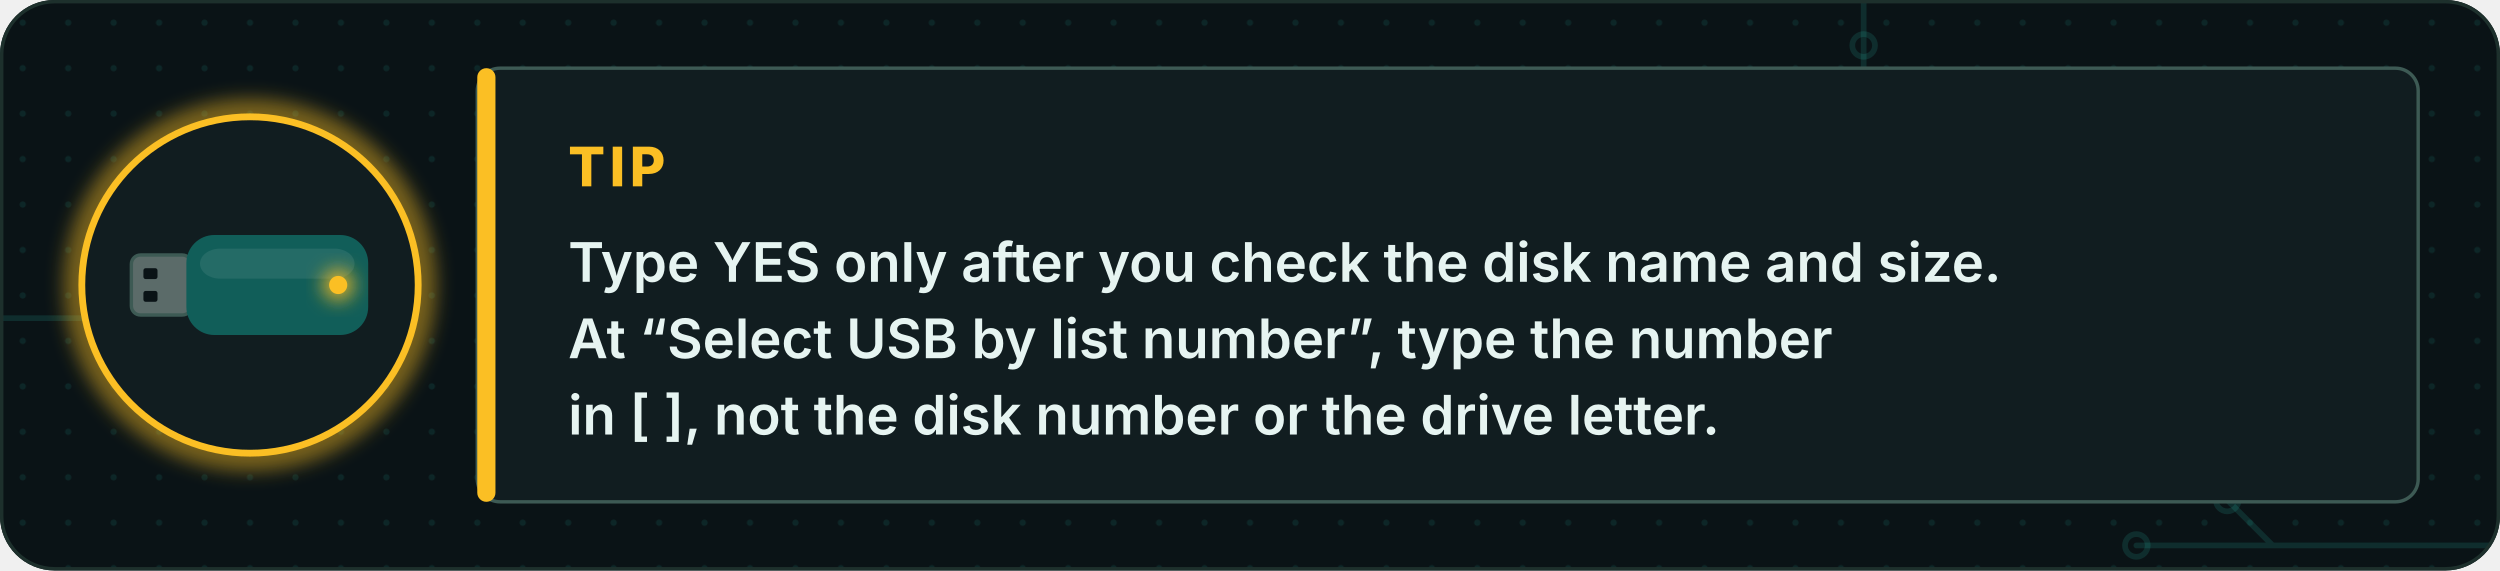
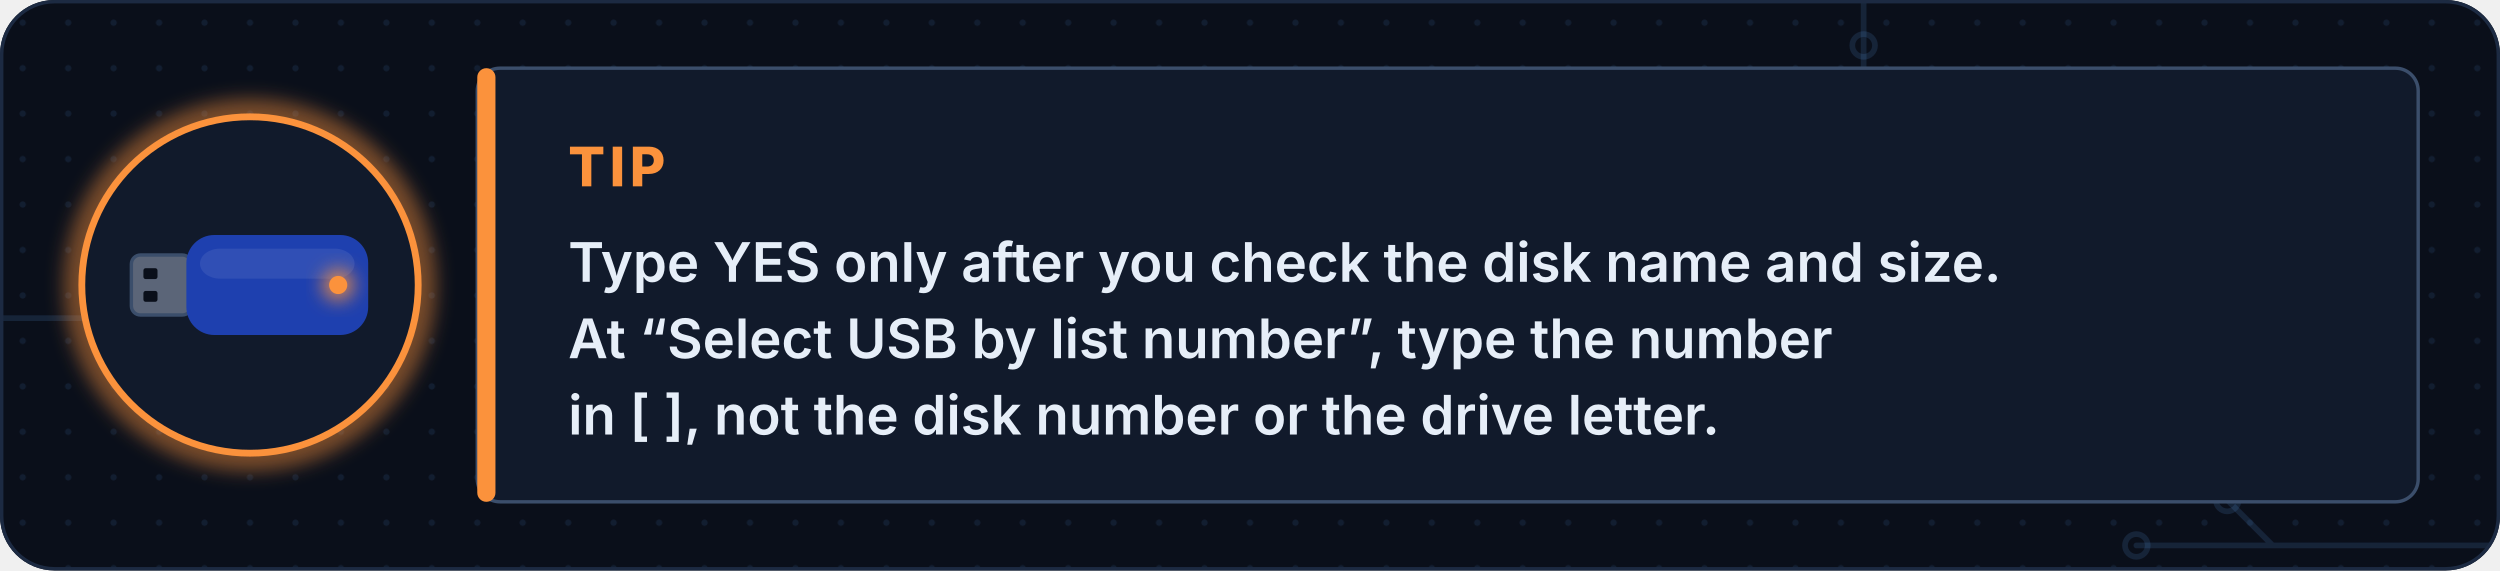
<svg xmlns="http://www.w3.org/2000/svg" viewBox="0 0 1100 251" width="1100" height="251" role="img" aria-label="Tip: type YES only after you check the disk name and size. At Select USB by list number, type the number in square brackets, not the disk number or the drive letter.">
  <style>.blink{animation:blink 2.4s ease-in-out infinite}@keyframes blink{50%{opacity:.35}}@media (prefers-reduced-motion:reduce){.blink{animation:none}}</style>
  <defs>
    <pattern id="tip-yes-d-dots" width="20" height="20" patternUnits="userSpaceOnUse">
-       <circle cx="10" cy="10" r="1.4" fill="#2DD4BF" opacity="0.1" />
+       <circle cx="10" cy="10" r="1.4" fill="#60A5FA" opacity="0.1" />
    </pattern>
    <filter id="tip-yes-d-glow" x="-50%" y="-50%" width="200%" height="200%">
      <feGaussianBlur stdDeviation="4" />
    </filter>
    <clipPath id="tip-yes-d-frame">
      <rect width="1100" height="251" rx="24" />
    </clipPath>
    <marker id="tip-yes-d-go" viewBox="0 0 12 12" refX="10" refY="6" markerWidth="12" markerHeight="12" markerUnits="userSpaceOnUse" orient="auto-start-reverse">
-       <path d="M0 0 L12 6 L0 12 L3 6 z" fill="#2DD4BF" />
+       <path d="M0 0 L12 6 L0 12 L3 6 z" fill="#60A5FA" />
    </marker>
    <marker id="tip-yes-d-bad" viewBox="0 0 12 12" refX="10" refY="6" markerWidth="12" markerHeight="12" markerUnits="userSpaceOnUse" orient="auto-start-reverse">
      <path d="M0 0 L12 6 L0 12 L3 6 z" fill="#F87171" />
    </marker>
    <marker id="tip-yes-d-muted" viewBox="0 0 12 12" refX="10" refY="6" markerWidth="12" markerHeight="12" markerUnits="userSpaceOnUse" orient="auto-start-reverse">
-       <path d="M0 0 L12 6 L0 12 L3 6 z" fill="#3D5A54" />
+       <path d="M0 0 L12 6 L0 12 L3 6 z" fill="#3B4E6B" />
    </marker>
  </defs>
  <g clip-path="url(#tip-yes-d-frame)">
-     <rect width="1100" height="251" fill="#0A1316" />
+     <rect width="1100" height="251" fill="#0A0F1A" />
    <rect width="1100" height="251" fill="url(#tip-yes-d-dots)" />
-     <path d="M0 0 L0 60 L0 140 L100 140" fill="none" stroke="#2DD4BF" stroke-width="2.5" stroke-linecap="round" stroke-linejoin="round" opacity="0.14" />
-     <circle cx="0" cy="0" r="5" fill="none" stroke="#2DD4BF" stroke-width="2.5" opacity="0.14" />
-     <circle cx="100" cy="140" r="5" fill="none" stroke="#2DD4BF" stroke-width="2.5" opacity="0.14" />
-     <path d="M760 180 L820 180 L980 180 L940 180" fill="none" stroke="#2DD4BF" stroke-width="2.5" stroke-linecap="round" stroke-linejoin="round" opacity="0.14" />
-     <circle cx="760" cy="180" r="5" fill="none" stroke="#2DD4BF" stroke-width="2.5" opacity="0.14" />
-     <circle cx="940" cy="180" r="5" fill="none" stroke="#2DD4BF" stroke-width="2.5" opacity="0.14" />
-     <path d="M1020 180 L900 180 L760 180 L860 180" fill="none" stroke="#2DD4BF" stroke-width="2.5" stroke-linecap="round" stroke-linejoin="round" opacity="0.14" />
-     <circle cx="1020" cy="180" r="5" fill="none" stroke="#2DD4BF" stroke-width="2.5" opacity="0.14" />
-     <circle cx="860" cy="180" r="5" fill="none" stroke="#2DD4BF" stroke-width="2.5" opacity="0.14" />
-     <path d="M980 220 L1000 240 L1100 240 L940 240" fill="none" stroke="#2DD4BF" stroke-width="2.5" stroke-linecap="round" stroke-linejoin="round" opacity="0.14" />
-     <circle cx="980" cy="220" r="5" fill="none" stroke="#2DD4BF" stroke-width="2.5" opacity="0.14" />
-     <circle cx="940" cy="240" r="5" fill="none" stroke="#2DD4BF" stroke-width="2.5" opacity="0.14" />
-     <path d="M820 100 L820 0 L820 120 L820 20" fill="none" stroke="#2DD4BF" stroke-width="2.5" stroke-linecap="round" stroke-linejoin="round" opacity="0.14" />
-     <circle cx="820" cy="100" r="5" fill="none" stroke="#2DD4BF" stroke-width="2.5" opacity="0.14" />
-     <circle cx="820" cy="20" r="5" fill="none" stroke="#2DD4BF" stroke-width="2.5" opacity="0.14" />
-     <circle cx="110" cy="125.4" r="82" fill="#FBBF24" opacity="0.45" filter="url(#tip-yes-d-glow)" />
-     <circle cx="110" cy="125.4" r="74" fill="#111D20" stroke="#FBBF24" stroke-width="3" />
-     <rect x="57.8" y="112.2" width="26.4" height="26.4" rx="4" fill="#5B6B69" stroke="#3D5A54" stroke-width="1.5" />
-     <rect x="63.1" y="118" width="6.2" height="4.8" rx="1" fill="#0A1316" />
-     <rect x="63.1" y="128" width="6.2" height="4.8" rx="1" fill="#0A1316" />
-     <rect x="82" y="103.4" width="80" height="44" rx="12.32" fill="#115E59" />
+     <path d="M0 0 L0 60 L0 140 L100 140" fill="none" stroke="#60A5FA" stroke-width="2.5" stroke-linecap="round" stroke-linejoin="round" opacity="0.14" />
+     <circle cx="0" cy="0" r="5" fill="none" stroke="#60A5FA" stroke-width="2.5" opacity="0.14" />
+     <circle cx="100" cy="140" r="5" fill="none" stroke="#60A5FA" stroke-width="2.5" opacity="0.14" />
+     <path d="M760 180 L820 180 L980 180 L940 180" fill="none" stroke="#60A5FA" stroke-width="2.5" stroke-linecap="round" stroke-linejoin="round" opacity="0.14" />
+     <circle cx="760" cy="180" r="5" fill="none" stroke="#60A5FA" stroke-width="2.5" opacity="0.14" />
+     <circle cx="940" cy="180" r="5" fill="none" stroke="#60A5FA" stroke-width="2.5" opacity="0.14" />
+     <path d="M1020 180 L900 180 L760 180 L860 180" fill="none" stroke="#60A5FA" stroke-width="2.5" stroke-linecap="round" stroke-linejoin="round" opacity="0.14" />
+     <circle cx="1020" cy="180" r="5" fill="none" stroke="#60A5FA" stroke-width="2.5" opacity="0.14" />
+     <circle cx="860" cy="180" r="5" fill="none" stroke="#60A5FA" stroke-width="2.5" opacity="0.14" />
+     <path d="M980 220 L1000 240 L1100 240 L940 240" fill="none" stroke="#60A5FA" stroke-width="2.5" stroke-linecap="round" stroke-linejoin="round" opacity="0.14" />
+     <circle cx="980" cy="220" r="5" fill="none" stroke="#60A5FA" stroke-width="2.5" opacity="0.14" />
+     <circle cx="940" cy="240" r="5" fill="none" stroke="#60A5FA" stroke-width="2.5" opacity="0.14" />
+     <path d="M820 100 L820 0 L820 120 L820 20" fill="none" stroke="#60A5FA" stroke-width="2.5" stroke-linecap="round" stroke-linejoin="round" opacity="0.14" />
+     <circle cx="820" cy="100" r="5" fill="none" stroke="#60A5FA" stroke-width="2.5" opacity="0.14" />
+     <circle cx="820" cy="20" r="5" fill="none" stroke="#60A5FA" stroke-width="2.5" opacity="0.14" />
+     <circle cx="110" cy="125.4" r="82" fill="#FB923C" opacity="0.45" filter="url(#tip-yes-d-glow)" />
+     <circle cx="110" cy="125.4" r="74" fill="#111A2B" stroke="#FB923C" stroke-width="3" />
+     <rect x="57.8" y="112.2" width="26.4" height="26.4" rx="4" fill="#5B6578" stroke="#3B4E6B" stroke-width="1.5" />
+     <rect x="63.1" y="118" width="6.2" height="4.8" rx="1" fill="#0A0F1A" />
+     <rect x="63.1" y="128" width="6.2" height="4.8" rx="1" fill="#0A0F1A" />
+     <rect x="82" y="103.4" width="80" height="44" rx="12.32" fill="#1E40AF" />
    <rect x="88" y="109.4" width="68" height="13.2" rx="8.8" fill="#FFFFFF" opacity="0.08" />
-     <circle cx="148.8" cy="125.4" r="7" fill="#FBBF24" opacity="0.8" filter="url(#tip-yes-d-glow)" />
+     <circle cx="148.8" cy="125.4" r="7" fill="#FB923C" opacity="0.8" filter="url(#tip-yes-d-glow)" />
    <g class="blink">
-       <circle cx="148.8" cy="125.4" r="4" fill="#FBBF24" />
+       <circle cx="148.8" cy="125.4" r="4" fill="#FB923C" />
    </g>
-     <rect x="210" y="30" width="854" height="190.8" rx="10" fill="#111D20" stroke="#3D5A54" stroke-width="1.5" />
-     <rect x="210" y="30" width="8" height="190.8" rx="4" fill="#FBBF24" />
-     <text x="250" y="82" font-family="-apple-system, BlinkMacSystemFont, 'Segoe UI', Inter, Helvetica, Arial, sans-serif" font-size="24" font-weight="800" fill="#FBBF24" text-anchor="start" letter-spacing="2">
+     <rect x="210" y="30" width="854" height="190.8" rx="10" fill="#111A2B" stroke="#3B4E6B" stroke-width="1.5" />
+     <rect x="210" y="30" width="8" height="190.8" rx="4" fill="#FB923C" />
+     <text x="250" y="82" font-family="-apple-system, BlinkMacSystemFont, 'Segoe UI', Inter, Helvetica, Arial, sans-serif" font-size="24" font-weight="800" fill="#FB923C" text-anchor="start" letter-spacing="2">
      <tspan x="250" dy="0">TIP</tspan>
    </text>
-     <text x="250" y="124" font-family="-apple-system, BlinkMacSystemFont, 'Segoe UI', Inter, Helvetica, Arial, sans-serif" font-size="24" font-weight="600" fill="#E6F4F1" text-anchor="start">
+     <text x="250" y="124" font-family="-apple-system, BlinkMacSystemFont, 'Segoe UI', Inter, Helvetica, Arial, sans-serif" font-size="24" font-weight="600" fill="#E6EEF8" text-anchor="start">
      <tspan x="250" dy="0">Type YES only after you check the disk name and size.</tspan>
      <tspan x="250" dy="33.6">At “Select USB by list number”, type the number</tspan>
      <tspan x="250" dy="33.6">in [ ], not the disk number or the drive letter.</tspan>
    </text>
  </g>
-   <rect x="0.75" y="0.75" width="1098.5" height="249.5" rx="23.25" fill="none" stroke="#1D302C" stroke-width="1.5" />
+   <rect x="0.75" y="0.75" width="1098.5" height="249.5" rx="23.25" fill="none" stroke="#1C2A42" stroke-width="1.5" />
</svg>
